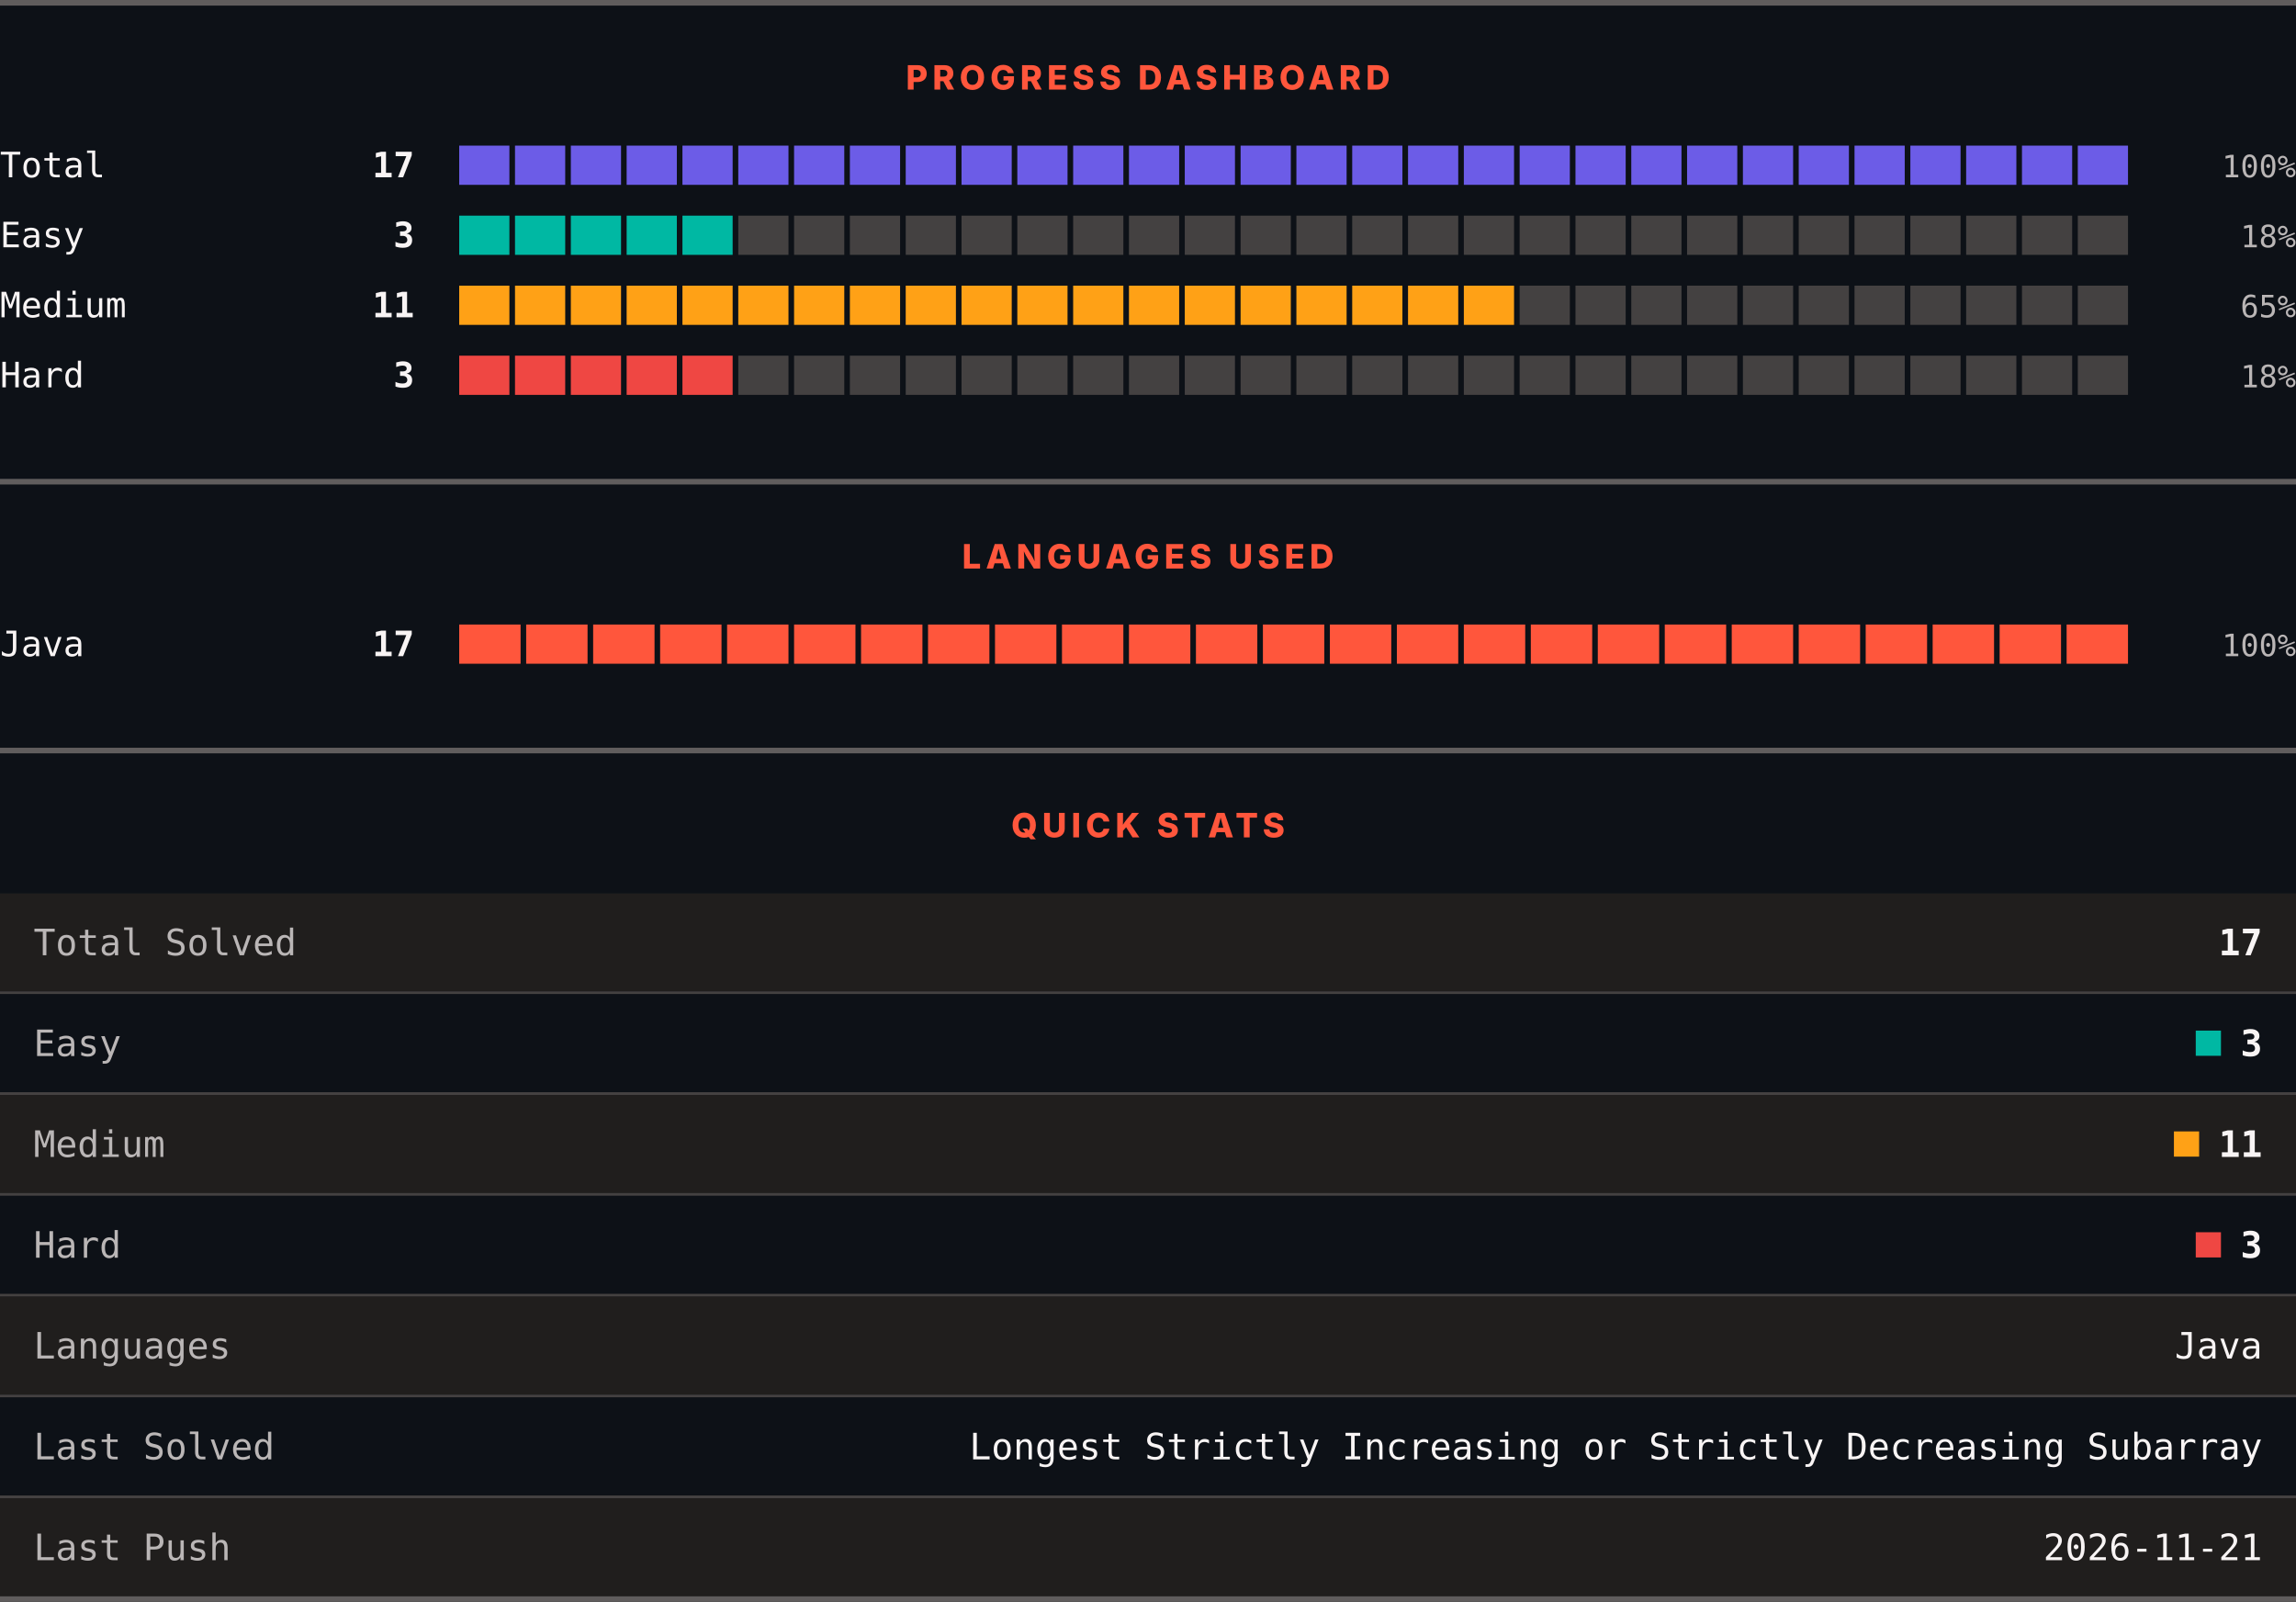
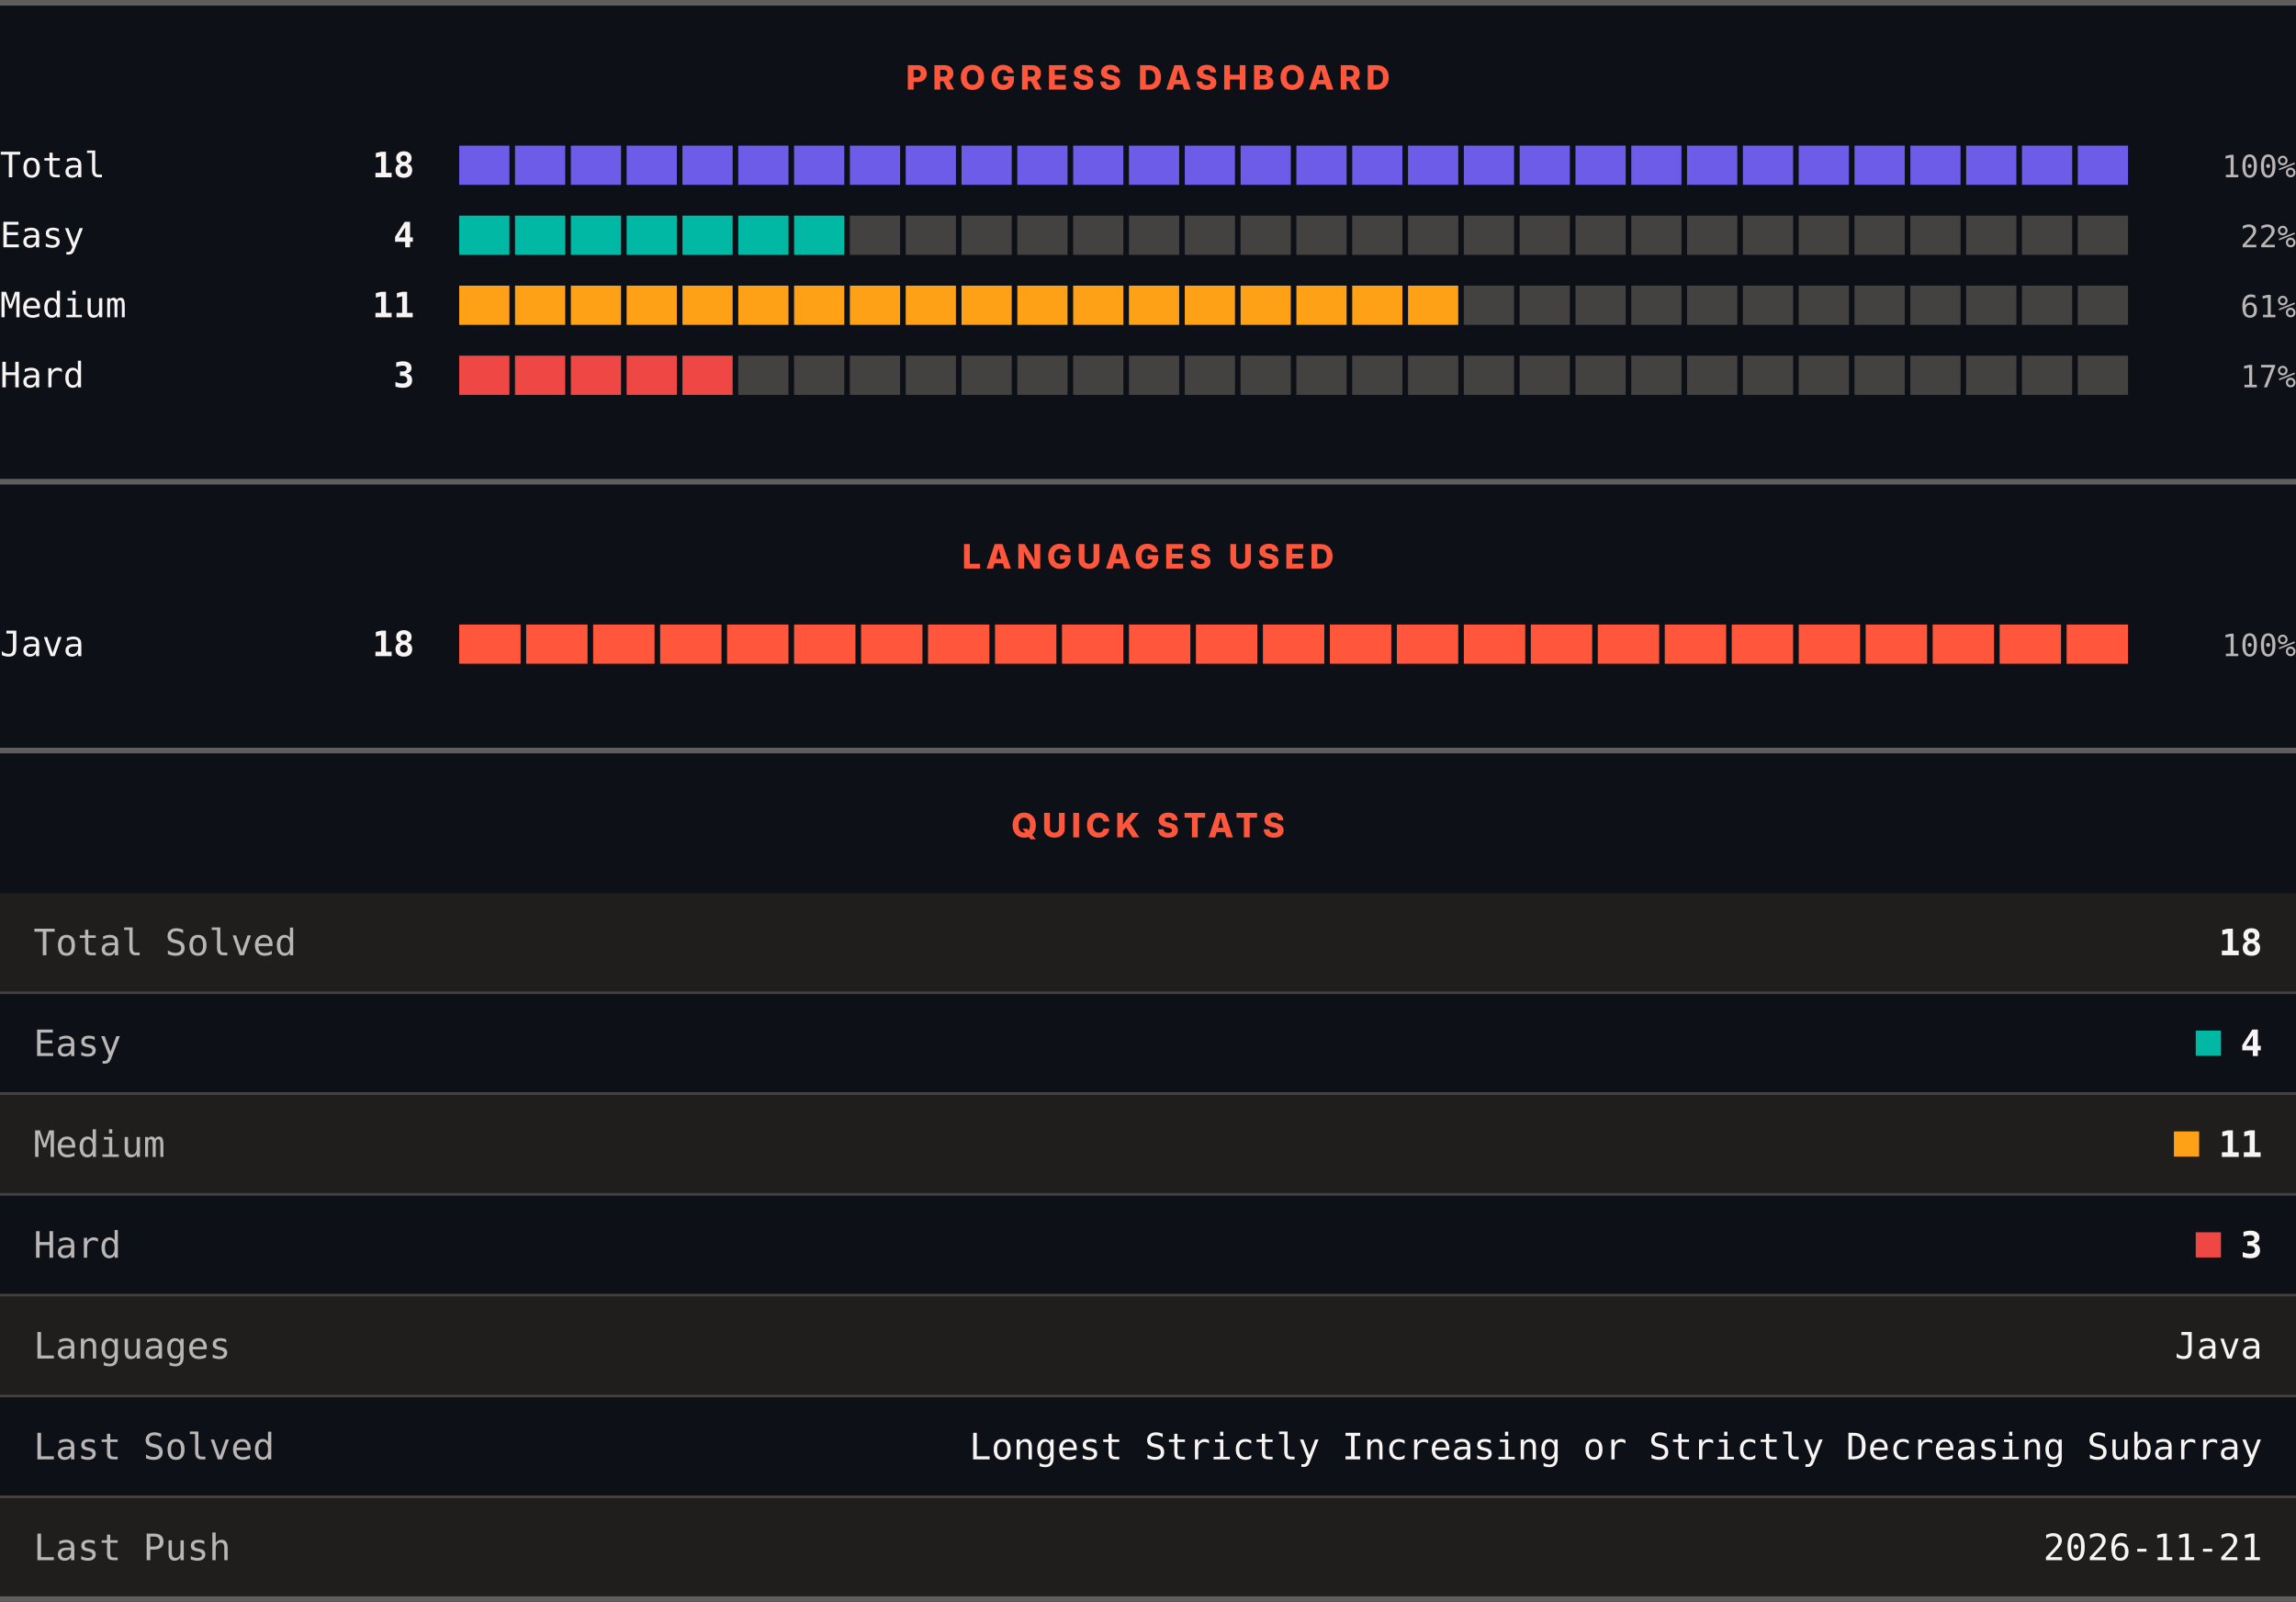
<svg xmlns="http://www.w3.org/2000/svg" width="820" height="572" viewBox="0 0 820 572" role="img" aria-label="LeetCode progress, languages and quick stats">
  <rect width="820" height="572" fill="#0d1117" />
  <rect x="0" y="0" width="820" height="2" fill="#605d5d" />
  <text x="410" y="32" text-anchor="middle" font-family="Archivo, system-ui, -apple-system, Segoe UI, sans-serif" font-size="12" font-weight="800" letter-spacing="1.68" fill="#ff563c">PROGRESS DASHBOARD</text>
  <text x="0" y="63.3" font-family="ui-monospace, SFMono-Regular, Menlo, Consolas, monospace" font-size="12.5" fill="#f8f4f4">Total</text>
-   <text x="148" y="63.3" text-anchor="end" font-family="ui-monospace, SFMono-Regular, Menlo, Consolas, monospace" font-size="12.5" font-weight="700" fill="#f8f4f4">17</text>
+   <text x="148" y="63.3" text-anchor="end" font-family="ui-monospace, SFMono-Regular, Menlo, Consolas, monospace" font-size="12.5" font-weight="700" fill="#f8f4f4">18</text>
  <rect x="164.00" y="52" width="17.93" height="14" fill="#6c5ce7" />
  <rect x="183.93" y="52" width="17.93" height="14" fill="#6c5ce7" />
  <rect x="203.87" y="52" width="17.93" height="14" fill="#6c5ce7" />
  <rect x="223.80" y="52" width="17.93" height="14" fill="#6c5ce7" />
  <rect x="243.73" y="52" width="17.93" height="14" fill="#6c5ce7" />
  <rect x="263.67" y="52" width="17.93" height="14" fill="#6c5ce7" />
  <rect x="283.60" y="52" width="17.93" height="14" fill="#6c5ce7" />
  <rect x="303.53" y="52" width="17.93" height="14" fill="#6c5ce7" />
  <rect x="323.47" y="52" width="17.93" height="14" fill="#6c5ce7" />
  <rect x="343.40" y="52" width="17.93" height="14" fill="#6c5ce7" />
  <rect x="363.33" y="52" width="17.93" height="14" fill="#6c5ce7" />
  <rect x="383.27" y="52" width="17.93" height="14" fill="#6c5ce7" />
  <rect x="403.20" y="52" width="17.93" height="14" fill="#6c5ce7" />
  <rect x="423.13" y="52" width="17.93" height="14" fill="#6c5ce7" />
  <rect x="443.07" y="52" width="17.93" height="14" fill="#6c5ce7" />
  <rect x="463.00" y="52" width="17.93" height="14" fill="#6c5ce7" />
  <rect x="482.93" y="52" width="17.93" height="14" fill="#6c5ce7" />
  <rect x="502.87" y="52" width="17.93" height="14" fill="#6c5ce7" />
  <rect x="522.80" y="52" width="17.93" height="14" fill="#6c5ce7" />
  <rect x="542.73" y="52" width="17.93" height="14" fill="#6c5ce7" />
  <rect x="562.67" y="52" width="17.93" height="14" fill="#6c5ce7" />
  <rect x="582.60" y="52" width="17.93" height="14" fill="#6c5ce7" />
  <rect x="602.53" y="52" width="17.93" height="14" fill="#6c5ce7" />
  <rect x="622.47" y="52" width="17.93" height="14" fill="#6c5ce7" />
  <rect x="642.40" y="52" width="17.93" height="14" fill="#6c5ce7" />
  <rect x="662.33" y="52" width="17.93" height="14" fill="#6c5ce7" />
  <rect x="682.27" y="52" width="17.93" height="14" fill="#6c5ce7" />
  <rect x="702.20" y="52" width="17.93" height="14" fill="#6c5ce7" />
  <rect x="722.13" y="52" width="17.93" height="14" fill="#6c5ce7" />
  <rect x="742.07" y="52" width="17.93" height="14" fill="#6c5ce7" />
  <text x="820" y="63.3" text-anchor="end" font-family="ui-monospace, SFMono-Regular, Menlo, Consolas, monospace" font-size="11" fill="#bab6b6">100%</text>
  <text x="0" y="88.3" font-family="ui-monospace, SFMono-Regular, Menlo, Consolas, monospace" font-size="12.5" fill="#f8f4f4">Easy</text>
-   <text x="148" y="88.3" text-anchor="end" font-family="ui-monospace, SFMono-Regular, Menlo, Consolas, monospace" font-size="12.5" font-weight="700" fill="#f8f4f4">3</text>
+   <text x="148" y="88.3" text-anchor="end" font-family="ui-monospace, SFMono-Regular, Menlo, Consolas, monospace" font-size="12.5" font-weight="700" fill="#f8f4f4">4</text>
  <rect x="164.00" y="77" width="17.93" height="14" fill="#00b8a3" />
  <rect x="183.93" y="77" width="17.93" height="14" fill="#00b8a3" />
  <rect x="203.87" y="77" width="17.93" height="14" fill="#00b8a3" />
  <rect x="223.80" y="77" width="17.93" height="14" fill="#00b8a3" />
  <rect x="243.73" y="77" width="17.93" height="14" fill="#00b8a3" />
-   <rect x="263.67" y="77" width="17.93" height="14" fill="#444141" />
-   <rect x="283.60" y="77" width="17.93" height="14" fill="#444141" />
+   <rect x="263.67" y="77" width="17.93" height="14" fill="#00b8a3" />
+   <rect x="283.60" y="77" width="17.93" height="14" fill="#00b8a3" />
  <rect x="303.53" y="77" width="17.93" height="14" fill="#444141" />
  <rect x="323.47" y="77" width="17.93" height="14" fill="#444141" />
  <rect x="343.40" y="77" width="17.93" height="14" fill="#444141" />
  <rect x="363.33" y="77" width="17.93" height="14" fill="#444141" />
  <rect x="383.27" y="77" width="17.93" height="14" fill="#444141" />
  <rect x="403.20" y="77" width="17.93" height="14" fill="#444141" />
  <rect x="423.13" y="77" width="17.93" height="14" fill="#444141" />
  <rect x="443.07" y="77" width="17.93" height="14" fill="#444141" />
  <rect x="463.00" y="77" width="17.93" height="14" fill="#444141" />
  <rect x="482.93" y="77" width="17.93" height="14" fill="#444141" />
  <rect x="502.87" y="77" width="17.93" height="14" fill="#444141" />
  <rect x="522.80" y="77" width="17.93" height="14" fill="#444141" />
  <rect x="542.73" y="77" width="17.93" height="14" fill="#444141" />
  <rect x="562.67" y="77" width="17.93" height="14" fill="#444141" />
  <rect x="582.60" y="77" width="17.93" height="14" fill="#444141" />
  <rect x="602.53" y="77" width="17.93" height="14" fill="#444141" />
  <rect x="622.47" y="77" width="17.93" height="14" fill="#444141" />
  <rect x="642.40" y="77" width="17.93" height="14" fill="#444141" />
  <rect x="662.33" y="77" width="17.93" height="14" fill="#444141" />
  <rect x="682.27" y="77" width="17.93" height="14" fill="#444141" />
  <rect x="702.20" y="77" width="17.93" height="14" fill="#444141" />
  <rect x="722.13" y="77" width="17.93" height="14" fill="#444141" />
  <rect x="742.07" y="77" width="17.93" height="14" fill="#444141" />
-   <text x="820" y="88.3" text-anchor="end" font-family="ui-monospace, SFMono-Regular, Menlo, Consolas, monospace" font-size="11" fill="#bab6b6">18%</text>
+   <text x="820" y="88.3" text-anchor="end" font-family="ui-monospace, SFMono-Regular, Menlo, Consolas, monospace" font-size="11" fill="#bab6b6">22%</text>
  <text x="0" y="113.3" font-family="ui-monospace, SFMono-Regular, Menlo, Consolas, monospace" font-size="12.5" fill="#f8f4f4">Medium</text>
  <text x="148" y="113.3" text-anchor="end" font-family="ui-monospace, SFMono-Regular, Menlo, Consolas, monospace" font-size="12.5" font-weight="700" fill="#f8f4f4">11</text>
  <rect x="164.00" y="102" width="17.93" height="14" fill="#ffa116" />
  <rect x="183.93" y="102" width="17.93" height="14" fill="#ffa116" />
  <rect x="203.87" y="102" width="17.93" height="14" fill="#ffa116" />
  <rect x="223.80" y="102" width="17.93" height="14" fill="#ffa116" />
  <rect x="243.73" y="102" width="17.93" height="14" fill="#ffa116" />
  <rect x="263.67" y="102" width="17.93" height="14" fill="#ffa116" />
  <rect x="283.60" y="102" width="17.93" height="14" fill="#ffa116" />
  <rect x="303.53" y="102" width="17.93" height="14" fill="#ffa116" />
  <rect x="323.47" y="102" width="17.93" height="14" fill="#ffa116" />
  <rect x="343.40" y="102" width="17.93" height="14" fill="#ffa116" />
  <rect x="363.33" y="102" width="17.93" height="14" fill="#ffa116" />
  <rect x="383.27" y="102" width="17.93" height="14" fill="#ffa116" />
  <rect x="403.20" y="102" width="17.93" height="14" fill="#ffa116" />
  <rect x="423.13" y="102" width="17.93" height="14" fill="#ffa116" />
  <rect x="443.07" y="102" width="17.93" height="14" fill="#ffa116" />
  <rect x="463.00" y="102" width="17.93" height="14" fill="#ffa116" />
  <rect x="482.93" y="102" width="17.93" height="14" fill="#ffa116" />
  <rect x="502.87" y="102" width="17.93" height="14" fill="#ffa116" />
-   <rect x="522.80" y="102" width="17.93" height="14" fill="#ffa116" />
+   <rect x="522.80" y="102" width="17.93" height="14" fill="#444141" />
  <rect x="542.73" y="102" width="17.93" height="14" fill="#444141" />
  <rect x="562.67" y="102" width="17.93" height="14" fill="#444141" />
  <rect x="582.60" y="102" width="17.93" height="14" fill="#444141" />
  <rect x="602.53" y="102" width="17.93" height="14" fill="#444141" />
  <rect x="622.47" y="102" width="17.93" height="14" fill="#444141" />
  <rect x="642.40" y="102" width="17.93" height="14" fill="#444141" />
  <rect x="662.33" y="102" width="17.93" height="14" fill="#444141" />
  <rect x="682.27" y="102" width="17.93" height="14" fill="#444141" />
  <rect x="702.20" y="102" width="17.93" height="14" fill="#444141" />
  <rect x="722.13" y="102" width="17.93" height="14" fill="#444141" />
  <rect x="742.07" y="102" width="17.93" height="14" fill="#444141" />
-   <text x="820" y="113.3" text-anchor="end" font-family="ui-monospace, SFMono-Regular, Menlo, Consolas, monospace" font-size="11" fill="#bab6b6">65%</text>
+   <text x="820" y="113.3" text-anchor="end" font-family="ui-monospace, SFMono-Regular, Menlo, Consolas, monospace" font-size="11" fill="#bab6b6">61%</text>
  <text x="0" y="138.3" font-family="ui-monospace, SFMono-Regular, Menlo, Consolas, monospace" font-size="12.5" fill="#f8f4f4">Hard</text>
  <text x="148" y="138.3" text-anchor="end" font-family="ui-monospace, SFMono-Regular, Menlo, Consolas, monospace" font-size="12.5" font-weight="700" fill="#f8f4f4">3</text>
  <rect x="164.00" y="127" width="17.93" height="14" fill="#ef4743" />
  <rect x="183.93" y="127" width="17.93" height="14" fill="#ef4743" />
  <rect x="203.87" y="127" width="17.93" height="14" fill="#ef4743" />
  <rect x="223.80" y="127" width="17.93" height="14" fill="#ef4743" />
  <rect x="243.73" y="127" width="17.93" height="14" fill="#ef4743" />
  <rect x="263.67" y="127" width="17.93" height="14" fill="#444141" />
  <rect x="283.60" y="127" width="17.93" height="14" fill="#444141" />
  <rect x="303.53" y="127" width="17.93" height="14" fill="#444141" />
  <rect x="323.47" y="127" width="17.93" height="14" fill="#444141" />
  <rect x="343.40" y="127" width="17.93" height="14" fill="#444141" />
  <rect x="363.33" y="127" width="17.93" height="14" fill="#444141" />
  <rect x="383.27" y="127" width="17.93" height="14" fill="#444141" />
  <rect x="403.20" y="127" width="17.93" height="14" fill="#444141" />
  <rect x="423.13" y="127" width="17.93" height="14" fill="#444141" />
  <rect x="443.07" y="127" width="17.93" height="14" fill="#444141" />
  <rect x="463.00" y="127" width="17.93" height="14" fill="#444141" />
  <rect x="482.93" y="127" width="17.93" height="14" fill="#444141" />
  <rect x="502.87" y="127" width="17.93" height="14" fill="#444141" />
  <rect x="522.80" y="127" width="17.93" height="14" fill="#444141" />
  <rect x="542.73" y="127" width="17.93" height="14" fill="#444141" />
  <rect x="562.67" y="127" width="17.93" height="14" fill="#444141" />
  <rect x="582.60" y="127" width="17.93" height="14" fill="#444141" />
  <rect x="602.53" y="127" width="17.93" height="14" fill="#444141" />
  <rect x="622.47" y="127" width="17.93" height="14" fill="#444141" />
  <rect x="642.40" y="127" width="17.93" height="14" fill="#444141" />
  <rect x="662.33" y="127" width="17.93" height="14" fill="#444141" />
  <rect x="682.27" y="127" width="17.93" height="14" fill="#444141" />
  <rect x="702.20" y="127" width="17.93" height="14" fill="#444141" />
  <rect x="722.13" y="127" width="17.93" height="14" fill="#444141" />
  <rect x="742.07" y="127" width="17.93" height="14" fill="#444141" />
-   <text x="820" y="138.3" text-anchor="end" font-family="ui-monospace, SFMono-Regular, Menlo, Consolas, monospace" font-size="11" fill="#bab6b6">18%</text>
+   <text x="820" y="138.3" text-anchor="end" font-family="ui-monospace, SFMono-Regular, Menlo, Consolas, monospace" font-size="11" fill="#bab6b6">17%</text>
  <rect x="0" y="171" width="820" height="2" fill="#605d5d" />
  <text x="410" y="203" text-anchor="middle" font-family="Archivo, system-ui, -apple-system, Segoe UI, sans-serif" font-size="12" font-weight="800" letter-spacing="1.68" fill="#ff563c">LANGUAGES USED</text>
  <text x="0" y="234.3" font-family="ui-monospace, SFMono-Regular, Menlo, Consolas, monospace" font-size="12.5" fill="#f8f4f4">Java</text>
-   <text x="148" y="234.3" text-anchor="end" font-family="ui-monospace, SFMono-Regular, Menlo, Consolas, monospace" font-size="12.5" font-weight="700" fill="#f8f4f4">17</text>
+   <text x="148" y="234.3" text-anchor="end" font-family="ui-monospace, SFMono-Regular, Menlo, Consolas, monospace" font-size="12.5" font-weight="700" fill="#f8f4f4">18</text>
  <rect x="164.00" y="223" width="21.92" height="14" fill="#ff563c" />
  <rect x="187.92" y="223" width="21.92" height="14" fill="#ff563c" />
  <rect x="211.84" y="223" width="21.92" height="14" fill="#ff563c" />
  <rect x="235.76" y="223" width="21.92" height="14" fill="#ff563c" />
  <rect x="259.68" y="223" width="21.92" height="14" fill="#ff563c" />
  <rect x="283.60" y="223" width="21.92" height="14" fill="#ff563c" />
  <rect x="307.52" y="223" width="21.92" height="14" fill="#ff563c" />
  <rect x="331.44" y="223" width="21.92" height="14" fill="#ff563c" />
  <rect x="355.36" y="223" width="21.92" height="14" fill="#ff563c" />
  <rect x="379.28" y="223" width="21.92" height="14" fill="#ff563c" />
  <rect x="403.20" y="223" width="21.92" height="14" fill="#ff563c" />
  <rect x="427.12" y="223" width="21.92" height="14" fill="#ff563c" />
  <rect x="451.04" y="223" width="21.92" height="14" fill="#ff563c" />
  <rect x="474.96" y="223" width="21.92" height="14" fill="#ff563c" />
  <rect x="498.88" y="223" width="21.92" height="14" fill="#ff563c" />
  <rect x="522.80" y="223" width="21.92" height="14" fill="#ff563c" />
  <rect x="546.72" y="223" width="21.92" height="14" fill="#ff563c" />
  <rect x="570.64" y="223" width="21.92" height="14" fill="#ff563c" />
  <rect x="594.56" y="223" width="21.92" height="14" fill="#ff563c" />
  <rect x="618.48" y="223" width="21.92" height="14" fill="#ff563c" />
  <rect x="642.40" y="223" width="21.92" height="14" fill="#ff563c" />
  <rect x="666.32" y="223" width="21.92" height="14" fill="#ff563c" />
  <rect x="690.24" y="223" width="21.92" height="14" fill="#ff563c" />
  <rect x="714.16" y="223" width="21.92" height="14" fill="#ff563c" />
  <rect x="738.08" y="223" width="21.92" height="14" fill="#ff563c" />
  <text x="820" y="234.3" text-anchor="end" font-family="ui-monospace, SFMono-Regular, Menlo, Consolas, monospace" font-size="11" fill="#bab6b6">100%</text>
  <rect x="0" y="267" width="820" height="2" fill="#605d5d" />
  <text x="410" y="299" text-anchor="middle" font-family="Archivo, system-ui, -apple-system, Segoe UI, sans-serif" font-size="12" font-weight="800" letter-spacing="1.68" fill="#ff563c">QUICK STATS</text>
  <rect x="0" y="319" width="820" height="35" fill="#201e1d" />
  <text x="12" y="341.1" font-family="ui-monospace, SFMono-Regular, Menlo, Consolas, monospace" font-size="13" fill="#bab6b6">Total Solved</text>
-   <text x="808" y="341.1" text-anchor="end" font-family="ui-monospace, SFMono-Regular, Menlo, Consolas, monospace" font-size="13" font-weight="700" fill="#f8f4f4">17</text>
+   <text x="808" y="341.1" text-anchor="end" font-family="ui-monospace, SFMono-Regular, Menlo, Consolas, monospace" font-size="13" font-weight="700" fill="#f8f4f4">18</text>
  <rect x="0" y="354" width="820" height="1" fill="#444141" />
  <rect x="0" y="355" width="820" height="35" fill="#0d1117" />
  <text x="12" y="377.1" font-family="ui-monospace, SFMono-Regular, Menlo, Consolas, monospace" font-size="13" fill="#bab6b6">Easy</text>
  <rect x="784.2" y="368" width="9" height="9" fill="#00b8a3" />
-   <text x="808" y="377.1" text-anchor="end" font-family="ui-monospace, SFMono-Regular, Menlo, Consolas, monospace" font-size="13" font-weight="700" fill="#f8f4f4">3</text>
+   <text x="808" y="377.1" text-anchor="end" font-family="ui-monospace, SFMono-Regular, Menlo, Consolas, monospace" font-size="13" font-weight="700" fill="#f8f4f4">4</text>
  <rect x="0" y="390" width="820" height="1" fill="#444141" />
  <rect x="0" y="391" width="820" height="35" fill="#201e1d" />
  <text x="12" y="413.1" font-family="ui-monospace, SFMono-Regular, Menlo, Consolas, monospace" font-size="13" fill="#bab6b6">Medium</text>
  <rect x="776.4" y="404" width="9" height="9" fill="#ffa116" />
  <text x="808" y="413.1" text-anchor="end" font-family="ui-monospace, SFMono-Regular, Menlo, Consolas, monospace" font-size="13" font-weight="700" fill="#f8f4f4">11</text>
  <rect x="0" y="426" width="820" height="1" fill="#444141" />
  <rect x="0" y="427" width="820" height="35" fill="#0d1117" />
  <text x="12" y="449.1" font-family="ui-monospace, SFMono-Regular, Menlo, Consolas, monospace" font-size="13" fill="#bab6b6">Hard</text>
  <rect x="784.2" y="440" width="9" height="9" fill="#ef4743" />
  <text x="808" y="449.1" text-anchor="end" font-family="ui-monospace, SFMono-Regular, Menlo, Consolas, monospace" font-size="13" font-weight="700" fill="#f8f4f4">3</text>
  <rect x="0" y="462" width="820" height="1" fill="#444141" />
  <rect x="0" y="463" width="820" height="35" fill="#201e1d" />
  <text x="12" y="485.1" font-family="ui-monospace, SFMono-Regular, Menlo, Consolas, monospace" font-size="13" fill="#bab6b6">Languages</text>
  <text x="808" y="485.1" text-anchor="end" font-family="ui-monospace, SFMono-Regular, Menlo, Consolas, monospace" font-size="13" fill="#f8f4f4">Java</text>
  <rect x="0" y="498" width="820" height="1" fill="#444141" />
  <rect x="0" y="499" width="820" height="35" fill="#0d1117" />
  <text x="12" y="521.1" font-family="ui-monospace, SFMono-Regular, Menlo, Consolas, monospace" font-size="13" fill="#bab6b6">Last Solved</text>
  <text x="808" y="521.1" text-anchor="end" font-family="ui-monospace, SFMono-Regular, Menlo, Consolas, monospace" font-size="13" fill="#f8f4f4">Longest Strictly Increasing or Strictly Decreasing Subarray</text>
  <rect x="0" y="534" width="820" height="1" fill="#444141" />
  <rect x="0" y="535" width="820" height="35" fill="#201e1d" />
  <text x="12" y="557.1" font-family="ui-monospace, SFMono-Regular, Menlo, Consolas, monospace" font-size="13" fill="#bab6b6">Last Push</text>
  <text x="808" y="557.1" text-anchor="end" font-family="ui-monospace, SFMono-Regular, Menlo, Consolas, monospace" font-size="13" fill="#f8f4f4">2026-11-21</text>
  <rect x="0" y="570" width="820" height="2" fill="#605d5d" />
</svg>
